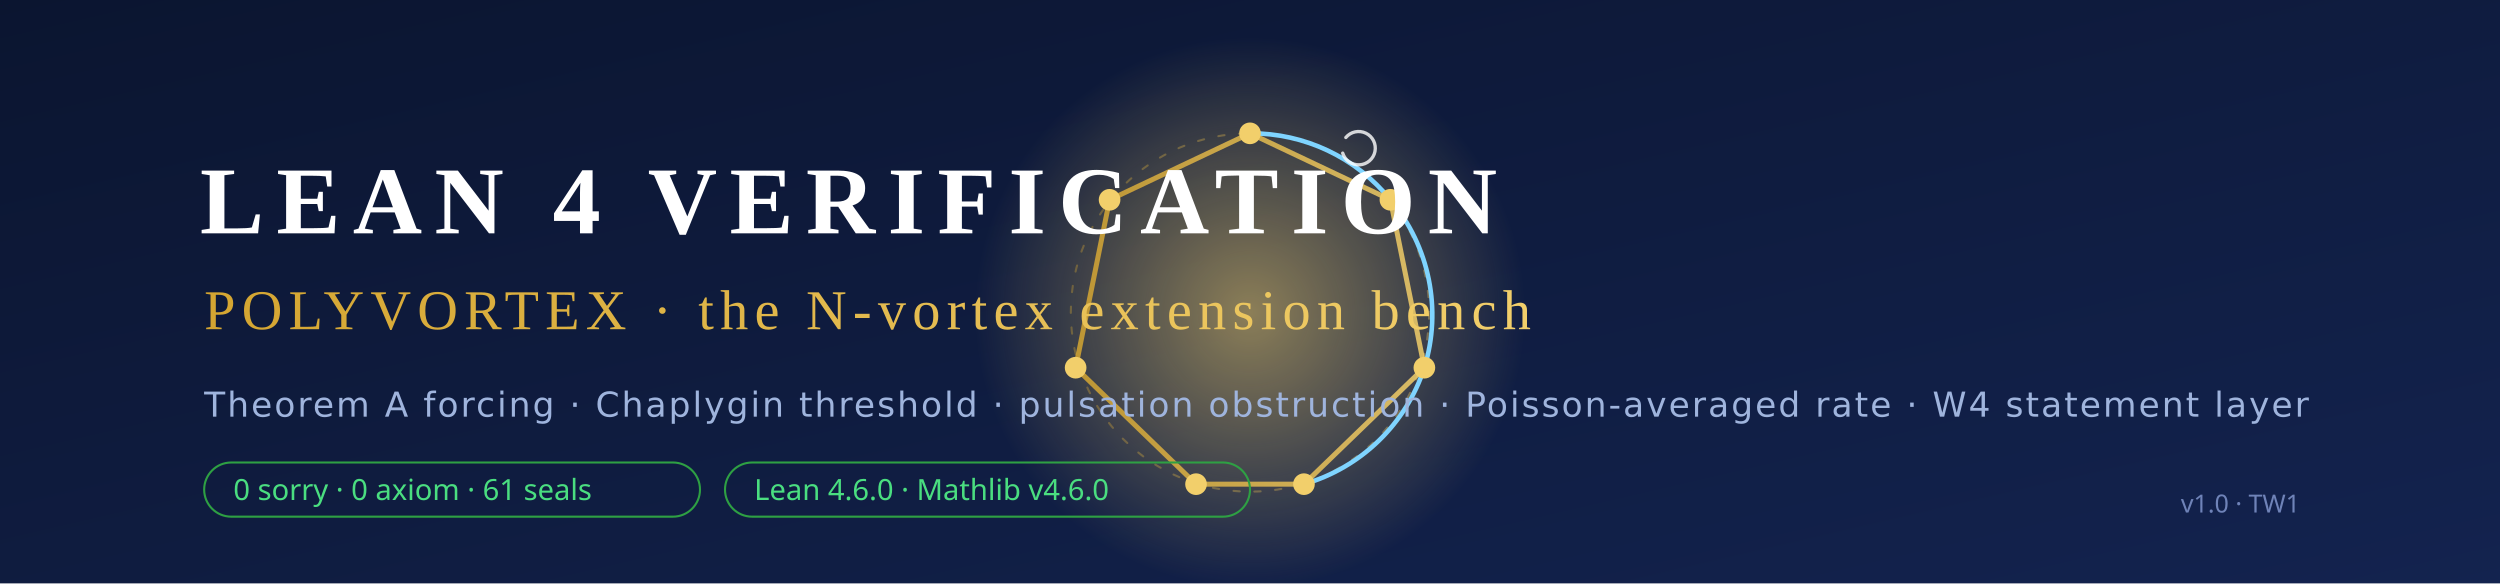
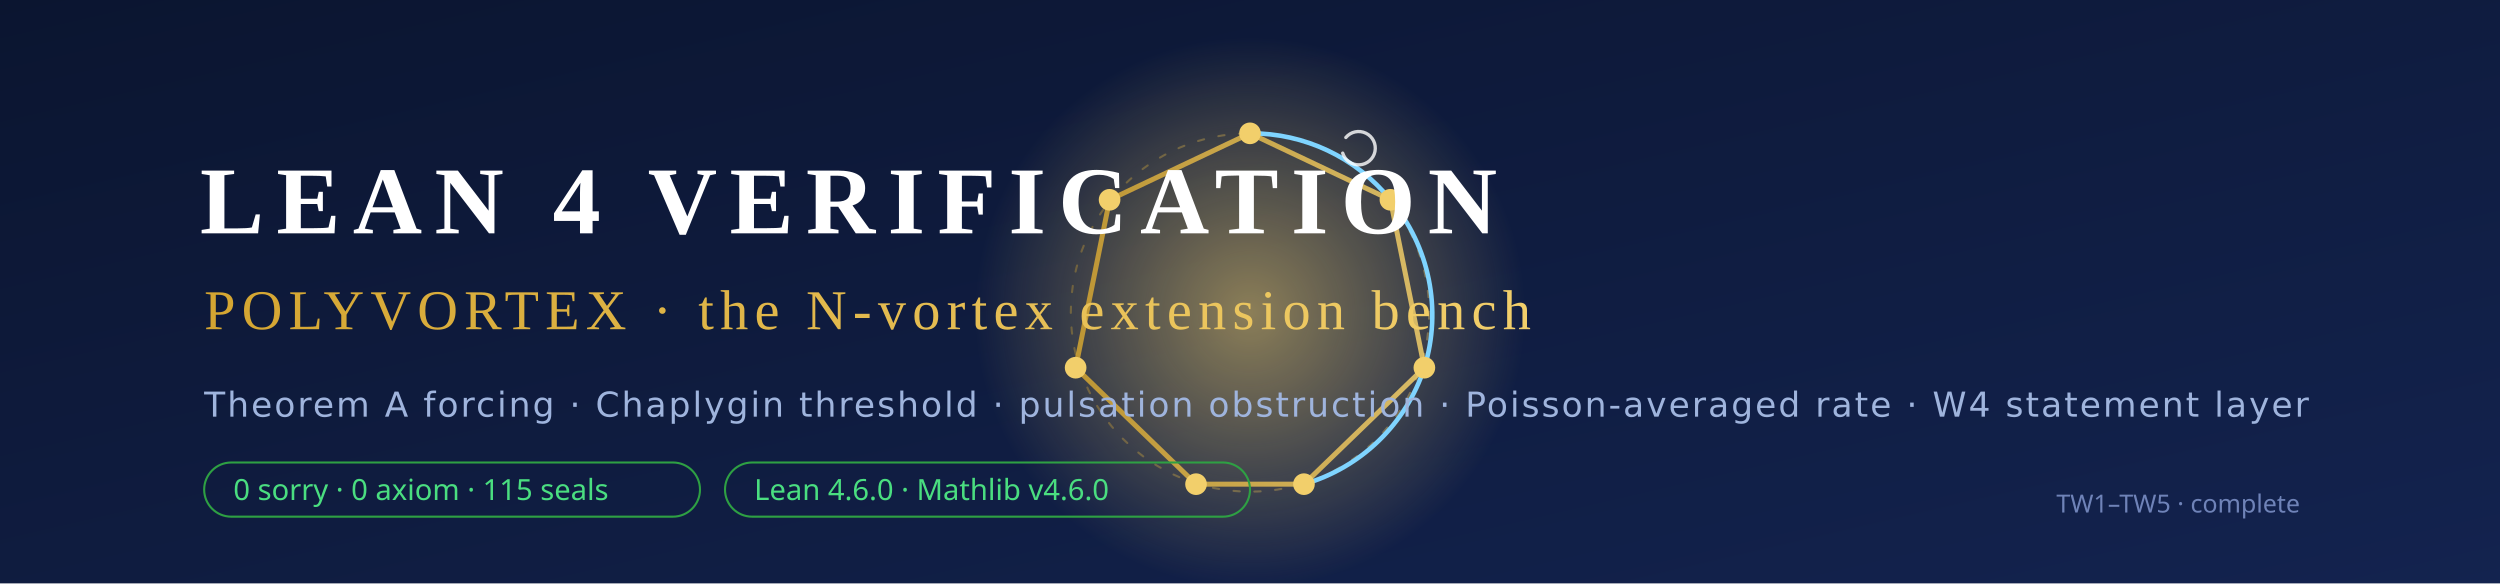
<svg xmlns="http://www.w3.org/2000/svg" width="1200" height="280" viewBox="0 0 1200 280" role="img" aria-label="LEAN 4 VERIFICATION — POLYVORTEX N-vortex formalization">
  <defs>
    <linearGradient id="bg" x1="0" y1="0" x2="1" y2="1">
      <stop offset="0" stop-color="#0b1530" />
      <stop offset="1" stop-color="#13234f" />
    </linearGradient>
    <linearGradient id="gold" x1="0" y1="0" x2="1" y2="0">
      <stop offset="0" stop-color="#d4a531" />
      <stop offset="1" stop-color="#f2cf6b" />
    </linearGradient>
    <radialGradient id="glow" cx="0.5" cy="0.5" r="0.5">
      <stop offset="0" stop-color="#f2cf6b" stop-opacity="0.55" />
      <stop offset="1" stop-color="#f2cf6b" stop-opacity="0" />
    </radialGradient>
  </defs>
  <rect width="1200" height="280" fill="url(#bg)" />
  <circle cx="600" cy="150" r="132" fill="url(#glow)" />
  <g transform="translate(600,150)" stroke="url(#gold)" fill="none" stroke-linecap="round">
    <circle r="86" stroke-opacity="0.35" stroke-dasharray="3 7" />
    <polygon points="0,-86 67.4,-54.1 83.7,26.5 25.9,82.4 -25.9,82.4 -83.7,26.5 -67.4,-54.1" stroke-opacity="0.85" stroke-width="2.4" />
    <g stroke="#7fd4ff" stroke-width="2.2">
      <path d="M 0,-86 A 86,86 0 0 1 67.4,-54.1" />
      <path d="M 67.4,-54.1 A 86,86 0 0 1 83.7,26.5" />
      <path d="M 83.7,26.5 A 86,86 0 0 1 25.9,82.4" />
    </g>
    <g fill="#f2cf6b" stroke="none">
      <circle cx="0" cy="-86" r="5.2" />
      <circle cx="67.4" cy="-54.1" r="5.2" />
      <circle cx="83.7" cy="26.5" r="5.2" />
      <circle cx="25.9" cy="82.4" r="5.2" />
      <circle cx="-25.9" cy="82.4" r="5.2" />
      <circle cx="-83.7" cy="26.5" r="5.2" />
      <circle cx="-67.4" cy="-54.1" r="5.2" />
    </g>
    <g fill="none" stroke="#ffffff" stroke-opacity="0.8">
      <path d="M 46,-84 a 8,8 0 1 1 -1.5,7.5" stroke-width="1.6" />
    </g>
  </g>
  <text x="96" y="112" fill="#ffffff" font-family="Georgia, 'Times New Roman', serif" font-size="46" letter-spacing="6" font-weight="bold">LEAN 4 VERIFICATION</text>
  <text x="98" y="158" fill="url(#gold)" font-family="Georgia, 'Times New Roman', serif" font-size="27" letter-spacing="3">POLYVORTEX · the N-vortex extension bench</text>
  <text x="98" y="200" fill="#9fb4dd" font-family="'DejaVu Sans', Verdana, sans-serif" font-size="16.5" letter-spacing="1">Theorem A forcing · Chaplygin threshold · pulsation obstruction ·
    Poisson-averaged rate · W4 statement layer</text>
  <rect x="98" y="222" width="238" height="26" rx="13" fill="none" stroke="#2EA043" />
-   <text x="112" y="240" fill="#4ade80" font-family="Verdana, sans-serif" font-size="14">0 sorry · 0 axiom · 61 seals</text>
+   <text x="112" y="240" fill="#4ade80" font-family="Verdana, sans-serif" font-size="14">0 sorry · 0 axiom · 115 seals</text>
  <rect x="348" y="222" width="252" height="26" rx="13" fill="none" stroke="#2EA043" />
  <text x="362" y="240" fill="#4ade80" font-family="Verdana, sans-serif" font-size="14">Lean 4.6.0 · Mathlib v4.6.0</text>
-   <text x="1104" y="246" fill="#6f83b8" font-family="Verdana, sans-serif" font-size="12" text-anchor="end">v1.0 · TW1</text>
+   <text x="1104" y="246" fill="#6f83b8" font-family="Verdana, sans-serif" font-size="12" text-anchor="end">TW1–TW5 · complete</text>
</svg>
